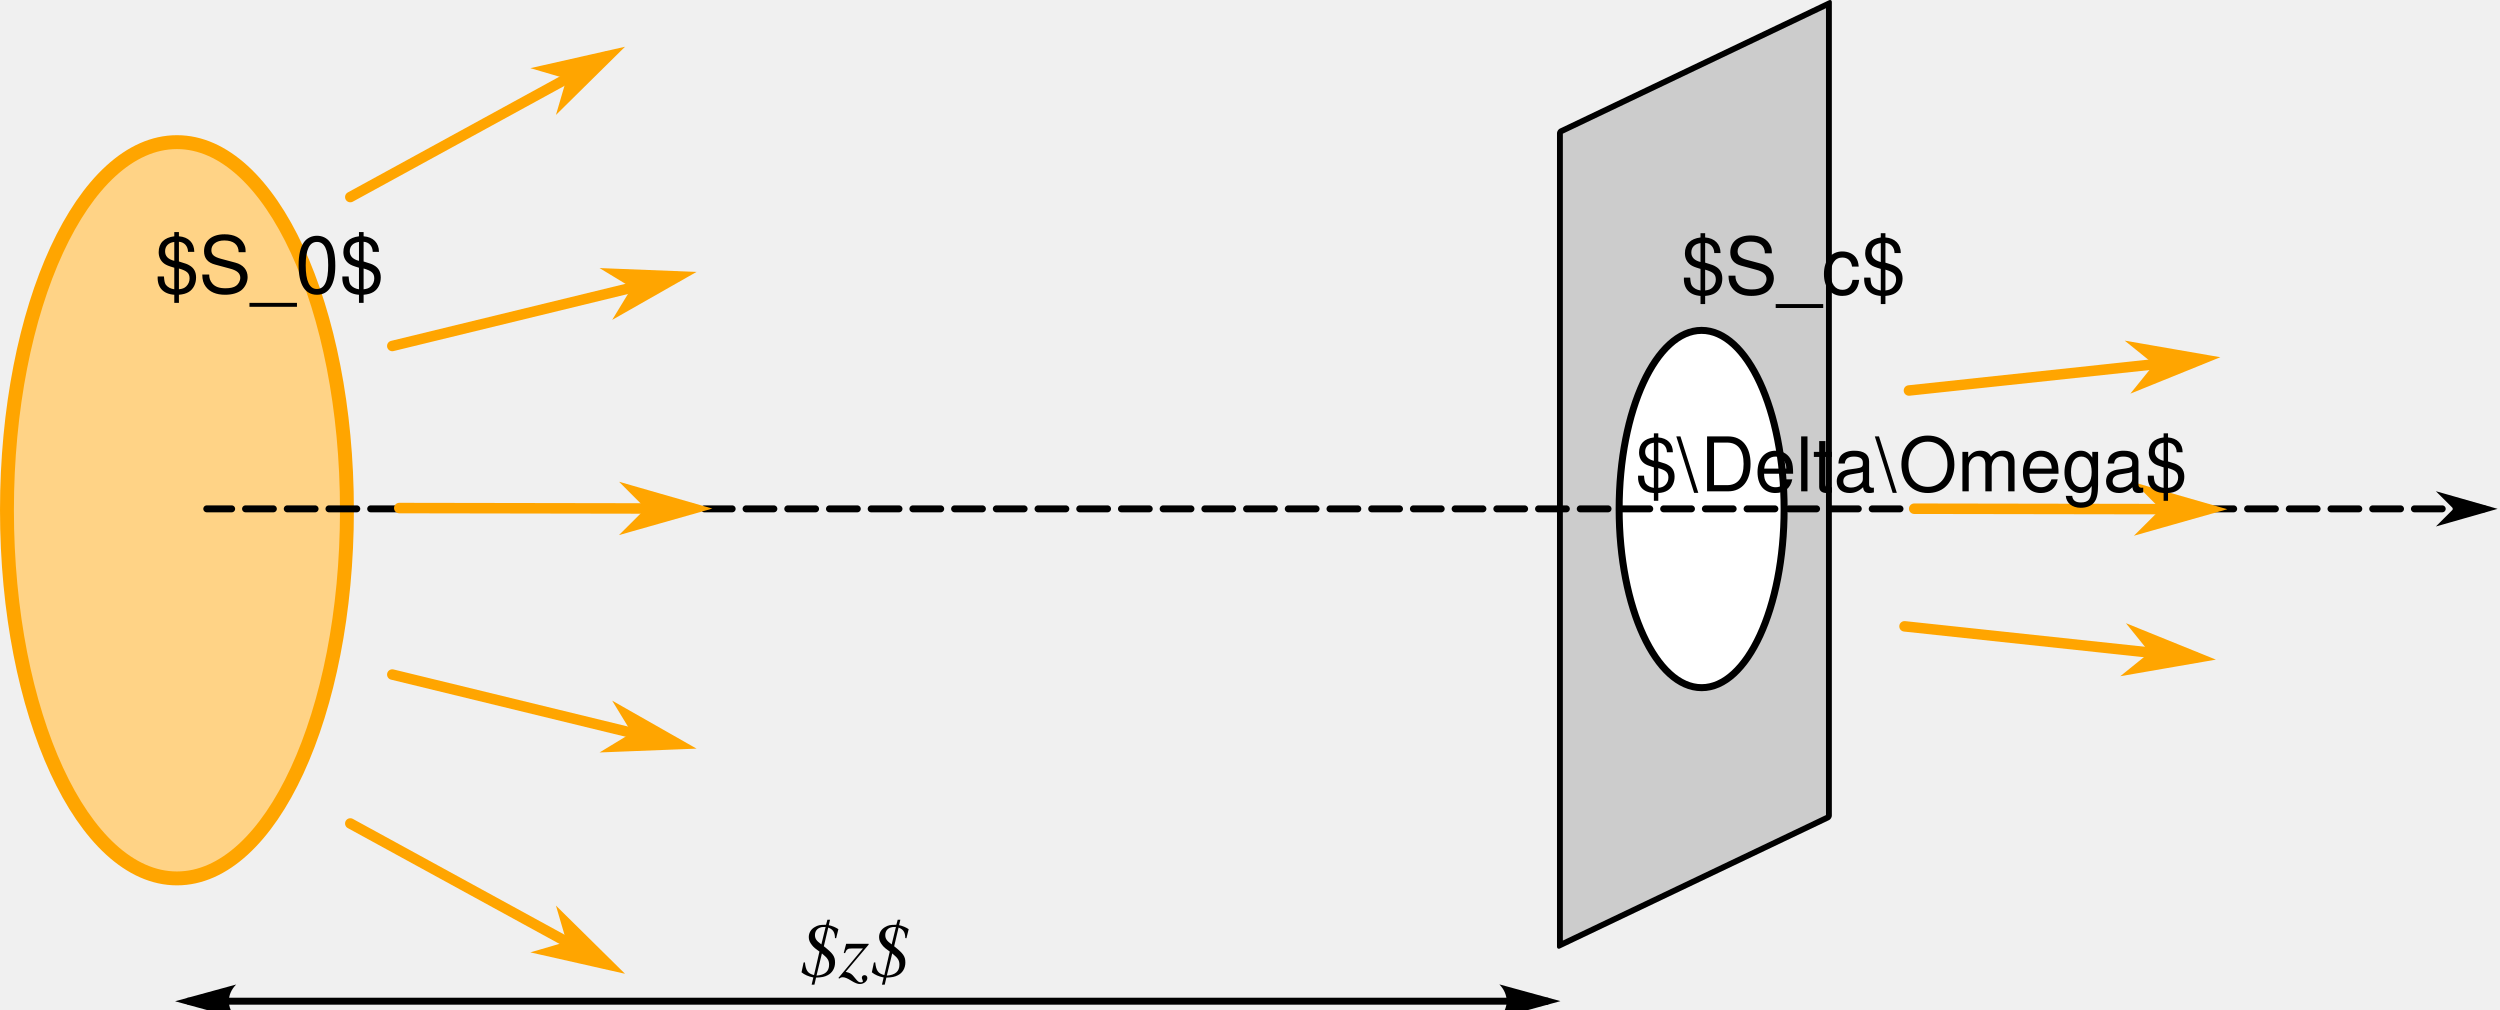
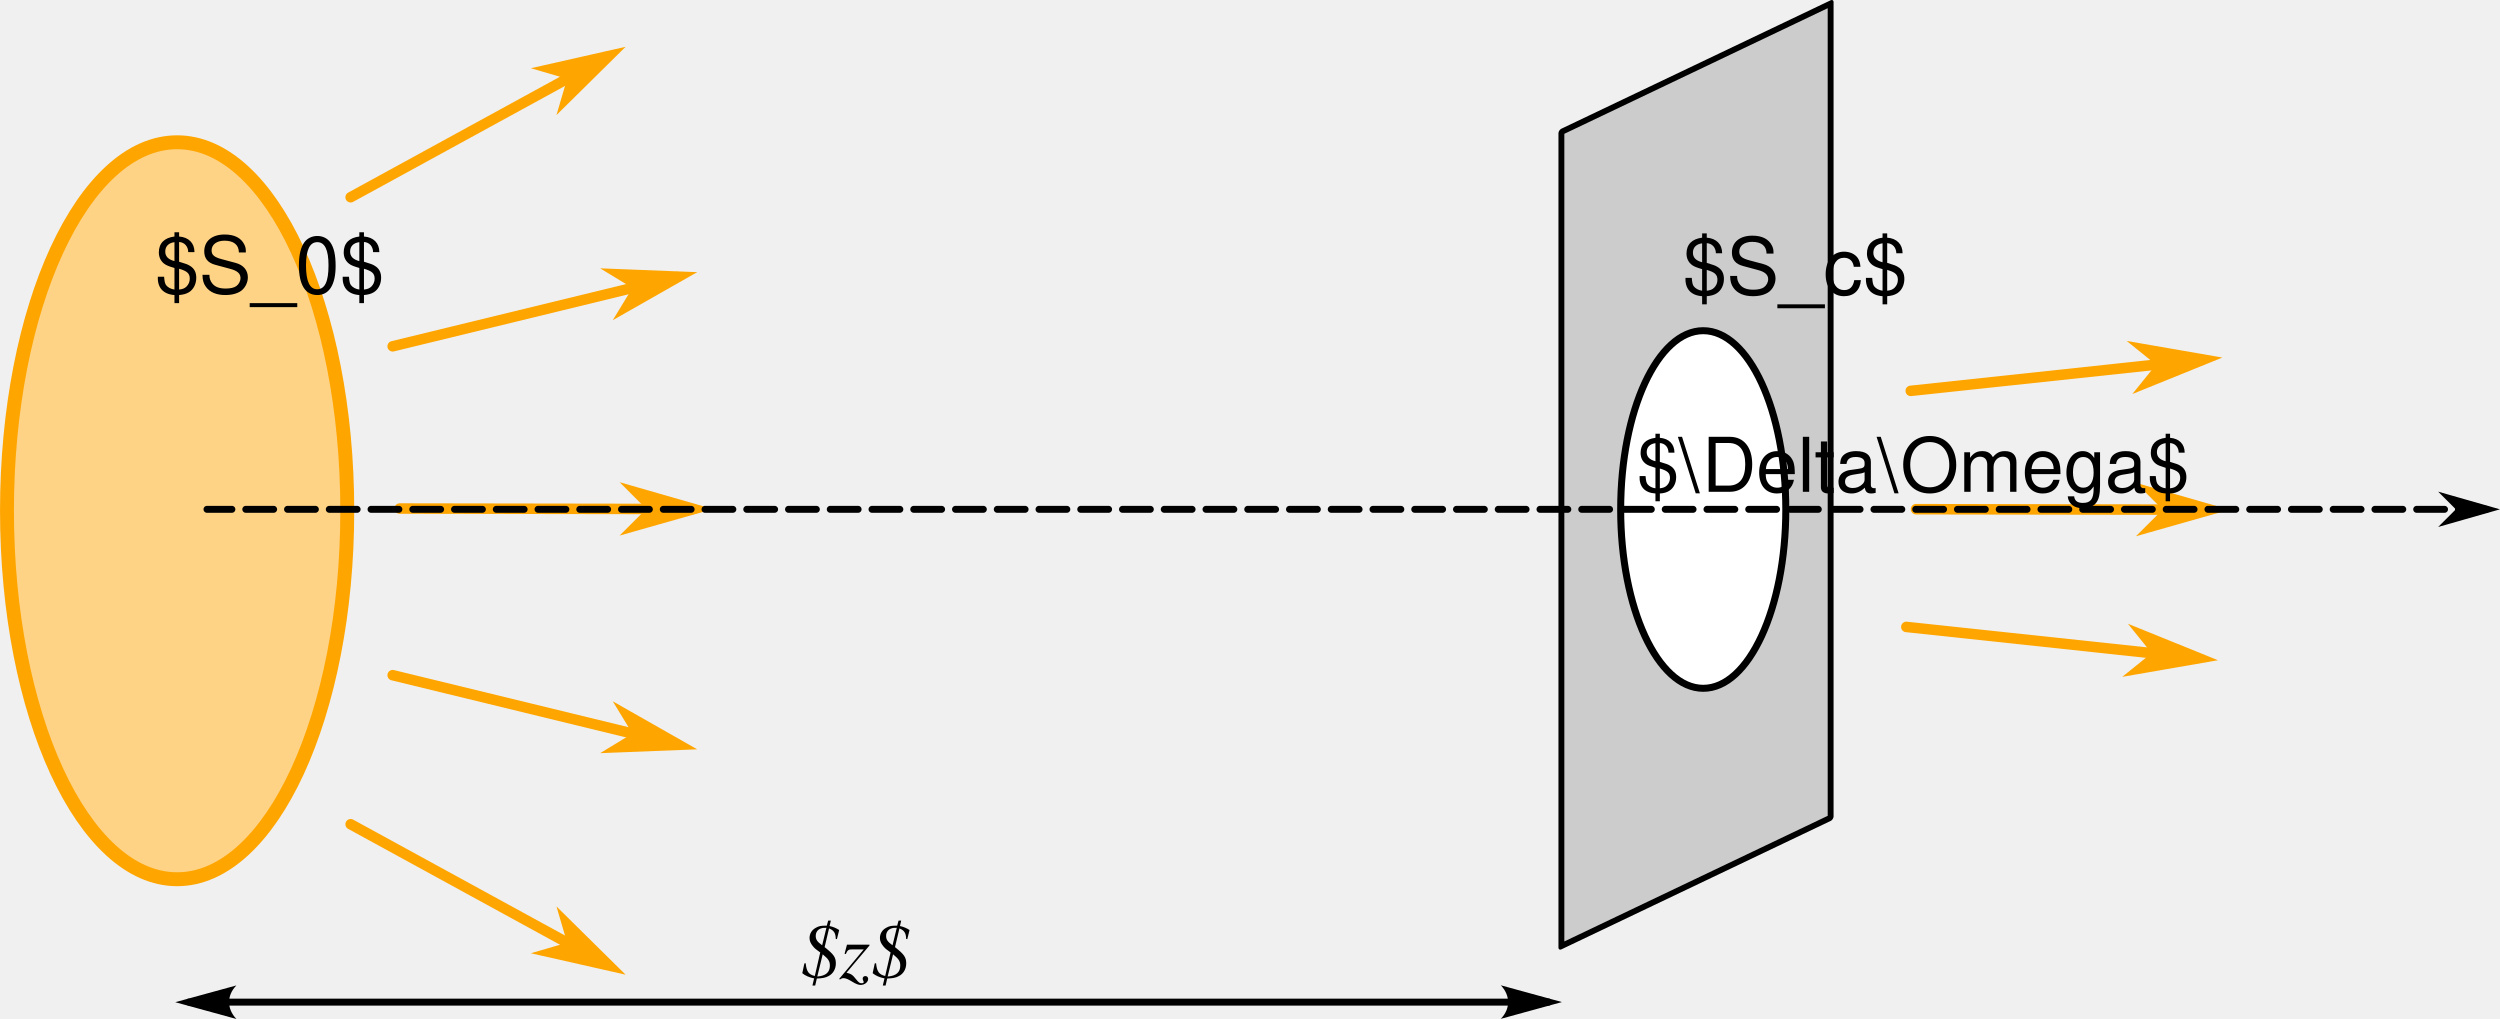
- <svg xmlns="http://www.w3.org/2000/svg" width="142.721mm" height="57.622mm" viewBox="0 0 505.706 204.172" id="svg4471" version="1.1">
+ <svg xmlns="http://www.w3.org/2000/svg" width="142.587mm" height="58.117mm" viewBox="0 0 505.228 205.928" id="svg4471" version="1.1">
  <defs id="defs4473">
    <marker orient="auto" refY="0" refX="0" id="marker1316" style="overflow:visible">
      <path id="path1003" d="M 0,0 5,-5 -12.5,0 5,5 Z" style="fill:#ffa500;fill-opacity:1;fill-rule:evenodd;stroke:#ffa500;stroke-width:1pt;stroke-opacity:1" transform="matrix(0.4,0,0,0.4,4,0)" />
    </marker>
    <marker orient="auto" refY="0" refX="0" id="Arrow1Sstart" style="overflow:visible">
      <path id="path1009" d="M 0,0 5,-5 -12.5,0 5,5 Z" style="fill:#ffa500;fill-opacity:1;fill-rule:evenodd;stroke:#ffa500;stroke-width:1pt;stroke-opacity:1" transform="matrix(0.2,0,0,0.2,1.2,0)" />
    </marker>
    <marker orient="auto" refY="0" refX="0" id="Arrow1Mend" style="overflow:visible">
      <path id="path5178" d="M 0,0 5,-5 -12.5,0 5,5 Z" style="fill:#737373;fill-opacity:1;fill-rule:evenodd;stroke:#000000;stroke-width:1pt;stroke-opacity:1" transform="matrix(-0.4,0,0,-0.4,-4,0)" />
    </marker>
    <marker orient="auto" refY="0" refX="0" id="Arrow1Mstart" style="overflow:visible">
      <path id="path5117" d="M 0,0 5,-5 -12.5,0 5,5 Z" style="fill-rule:evenodd;stroke:#000000;stroke-width:1pt;marker-start:none" transform="matrix(0.4,0,0,0.4,4,0)" />
    </marker>
    <marker orient="auto" refY="0" refX="0" id="marker4424" style="overflow:visible">
      <path id="path4426" d="M 0,0 5,-5 -12.5,0 5,5 Z" style="fill-rule:evenodd;stroke:#000000;stroke-width:1pt;marker-start:none" transform="matrix(0.4,0,0,0.4,4,0)" />
    </marker>
    <marker orient="auto" refY="0" refX="0" id="marker4428" style="overflow:visible">
      <path id="path4430" d="M 0,0 5,-5 -12.5,0 5,5 Z" style="fill-rule:evenodd;stroke:#000000;stroke-width:1pt;marker-start:none" transform="matrix(0.4,0,0,0.4,4,0)" />
    </marker>
    <marker orient="auto" refY="0" refX="0" id="marker4432" style="overflow:visible">
      <path id="path4434" d="M 0,0 5,-5 -12.5,0 5,5 Z" style="fill-rule:evenodd;stroke:#000000;stroke-width:1pt;marker-start:none" transform="matrix(0.4,0,0,0.4,4,0)" />
    </marker>
    <marker orient="auto" refY="0" refX="0" id="marker4436" style="overflow:visible">
      <path id="path4438" d="M 0,0 5,-5 -12.5,0 5,5 Z" style="fill-rule:evenodd;stroke:#000000;stroke-width:1pt;marker-start:none" transform="matrix(0.4,0,0,0.4,4,0)" />
    </marker>
    <marker orient="auto" refY="0" refX="0" id="marker1316-5" style="overflow:visible">
      <path id="path1003-3" d="M 0,0 5,-5 -12.5,0 5,5 Z" style="fill:#ffa500;fill-opacity:1;fill-rule:evenodd;stroke:#ffa500;stroke-width:1pt;stroke-opacity:1" transform="matrix(0.4,0,0,0.4,4,0)" />
    </marker>
    <marker orient="auto" refY="0" refX="0" id="marker1316-5-6" style="overflow:visible">
      <path id="path1003-3-2" d="M 0,0 5,-5 -12.5,0 5,5 Z" style="fill:#ffa500;fill-opacity:1;fill-rule:evenodd;stroke:#ffa500;stroke-width:1pt;stroke-opacity:1" transform="matrix(0.4,0,0,0.4,4,0)" />
    </marker>
    <marker orient="auto" refY="0" refX="0" id="marker1316-5-6-1" style="overflow:visible">
      <path id="path1003-3-2-2" d="M 0,0 5,-5 -12.5,0 5,5 Z" style="fill:#ffa500;fill-opacity:1;fill-rule:evenodd;stroke:#ffa500;stroke-width:1pt;stroke-opacity:1" transform="matrix(0.4,0,0,0.4,4,0)" />
    </marker>
    <marker orient="auto" refY="0" refX="0" id="marker1316-7" style="overflow:visible">
      <path id="path1003-0" d="M 0,0 5,-5 -12.5,0 5,5 Z" style="fill:#ffa500;fill-opacity:1;fill-rule:evenodd;stroke:#ffa500;stroke-width:1pt;stroke-opacity:1" transform="matrix(0.4,0,0,0.4,4,0)" />
    </marker>
    <marker orient="auto" refY="0" refX="0" id="marker1316-5-9" style="overflow:visible">
      <path id="path1003-3-3" d="M 0,0 5,-5 -12.5,0 5,5 Z" style="fill:#ffa500;fill-opacity:1;fill-rule:evenodd;stroke:#ffa500;stroke-width:1pt;stroke-opacity:1" transform="matrix(0.4,0,0,0.4,4,0)" />
    </marker>
    <marker orient="auto" refY="0" refX="0" id="marker1316-5-6-2" style="overflow:visible">
      <path id="path1003-3-2-6" d="M 0,0 5,-5 -12.5,0 5,5 Z" style="fill:#ffa500;fill-opacity:1;fill-rule:evenodd;stroke:#ffa500;stroke-width:1pt;stroke-opacity:1" transform="matrix(0.4,0,0,0.4,4,0)" />
    </marker>
    <marker orient="auto" refY="0" refX="0" id="marker1316-5-8" style="overflow:visible">
      <path id="path1003-3-7" d="M 0,0 5,-5 -12.5,0 5,5 Z" style="fill:#ffa500;fill-opacity:1;fill-rule:evenodd;stroke:#ffa500;stroke-width:1pt;stroke-opacity:1" transform="matrix(0.4,0,0,0.4,4,0)" />
    </marker>
    <marker orient="auto" refY="0" refX="0" id="marker1316-5-6-2-0" style="overflow:visible">
      <path id="path1003-3-2-6-2" d="M 0,0 5,-5 -12.5,0 5,5 Z" style="fill:#ffa500;fill-opacity:1;fill-rule:evenodd;stroke:#ffa500;stroke-width:1pt;stroke-opacity:1" transform="matrix(0.4,0,0,0.4,4,0)" />
    </marker>
    <marker orient="auto" refY="0" refX="0" id="marker1316-5-8-3" style="overflow:visible">
      <path id="path1003-3-7-7" d="M 0,0 5,-5 -12.5,0 5,5 Z" style="fill:#ffa500;fill-opacity:1;fill-rule:evenodd;stroke:#ffa500;stroke-width:1pt;stroke-opacity:1" transform="matrix(0.4,0,0,0.4,4,0)" />
    </marker>
    <marker orient="auto" refY="0" refX="0" id="Arrow2Mstart" style="overflow:visible">
      <path id="path4459" style="fill-rule:evenodd;stroke-width:0.625;stroke-linejoin:round" d="M 8.719,4.034 -2.207,0.016 8.719,-4.002 c -1.745,2.372 -1.735,5.617 -6e-7,8.035 z" transform="scale(0.6)" />
    </marker>
    <marker orient="auto" refY="0" refX="0" id="Arrow2Mend" style="overflow:visible">
      <path id="path4462" style="fill-rule:evenodd;stroke-width:0.625;stroke-linejoin:round" d="M 8.719,4.034 -2.207,0.016 8.719,-4.002 c -1.745,2.372 -1.735,5.617 -6e-7,8.035 z" transform="scale(-0.6)" />
    </marker>
  </defs>
  <g id="layer1" transform="translate(263.2,-567.7143)">
    <g id="g7473" transform="matrix(0,0.4534333,-0.4534333,0,677.7857,441.0113)" style="stroke:#000000;stroke-width:4.135;stroke-miterlimit:4;stroke-dasharray:16.54, 8.27;stroke-dashoffset:0;stroke-opacity:1" />
-     <rect style="fill:#cccccc;stroke:#000000;stroke-width:1.316;stroke-linecap:round;stroke-linejoin:round;stroke-miterlimit:4;stroke-dasharray:none;stroke-dashoffset:0;stroke-opacity:1" id="rect1368" width="60.284" height="164.532" x="57.994" y="619.348" transform="matrix(0.9025953,-0.4304901,0,1,0,0)" />
-     <path style="color:#000000;fill:#ffffff;stroke:#000000;stroke-width:1.417;stroke-linecap:round;stroke-linejoin:round;stroke-miterlimit:4;stroke-dasharray:none;stroke-dashoffset:0;stroke-opacity:1;marker:none" d="m 97.697,670.68 c 0,4.989 -0.467,9.743 -1.311,14.066 -0.844,4.323 -2.066,8.217 -3.576,11.487 -1.51,3.27 -3.308,5.916 -5.304,7.745 -1.996,1.829 -4.191,2.84 -6.495,2.84 -2.304,0 -4.499,-1.011 -6.495,-2.84 -1.996,-1.829 -3.794,-4.475 -5.304,-7.744 -1.51,-3.27 -2.732,-7.163 -3.576,-11.487 -0.844,-4.323 -1.311,-9.077 -1.311,-14.066 0,-4.99 0.467,-9.743 1.311,-14.066 0.844,-4.323 2.066,-8.217 3.576,-11.487 1.51,-3.27 3.308,-5.916 5.304,-7.745 1.996,-1.829 4.191,-2.84 6.495,-2.84 2.304,0 4.499,1.011 6.495,2.84 1.996,1.829 3.794,4.475 5.304,7.745 1.51,3.27 2.732,7.163 3.576,11.487 0.844,4.323 1.311,9.077 1.311,14.066 z" id="shapes-f09.svgpath1932" />
-     <path id="path4910" d="m -140.44,579.18 -51.899,28.393" style="fill:none;fill-opacity:1;fill-rule:evenodd;stroke:#ffa500;stroke-width:2.125;stroke-linecap:round;stroke-linejoin:round;stroke-miterlimit:4;stroke-dasharray:none;stroke-opacity:1;marker-start:url(#marker1316)" />
-     <path style="color:#000000;fill:#ffd386;fill-opacity:1;stroke:#ffa500;stroke-width:2.812;stroke-linecap:round;stroke-linejoin:round;stroke-miterlimit:4;stroke-dasharray:none;stroke-dashoffset:0;stroke-opacity:1;marker:none" d="m -193.021,670.933 c 0,10.282 -0.962,20.077 -2.702,28.986 -1.74,8.909 -4.258,16.933 -7.369,23.671 -3.111,6.738 -6.816,12.191 -10.93,15.959 -4.114,3.768 -8.637,5.852 -13.385,5.852 -4.748,0 -9.271,-2.084 -13.385,-5.852 -4.114,-3.768 -7.819,-9.221 -10.93,-15.959 -3.111,-6.738 -5.629,-14.761 -7.369,-23.671 -1.74,-8.909 -2.702,-18.705 -2.702,-28.986 0,-10.282 0.962,-20.077 2.702,-28.986 1.74,-8.909 4.258,-16.933 7.369,-23.671 3.111,-6.738 6.816,-12.191 10.93,-15.959 4.114,-3.768 8.637,-5.852 13.385,-5.852 4.748,0 9.271,2.084 13.385,5.852 4.114,3.768 7.819,9.221 10.93,15.959 3.111,6.738 5.629,14.761 7.369,23.671 1.74,8.909 2.702,18.704 2.702,28.986 z" id="shapes-f09.svgpath1932-3" />
-     <path id="path7475" d="M 239.257,670.645 H -221.373" style="fill:#737373;fill-opacity:1;fill-rule:evenodd;stroke:#000000;stroke-width:1.406;stroke-linecap:round;stroke-linejoin:round;stroke-miterlimit:4;stroke-dasharray:5.625, 2.812;stroke-dashoffset:0;stroke-opacity:1;marker-start:url(#Arrow1Mstart)" />
-     <path id="path4910-5" d="m -126.365,623.705 -57.479,13.993" style="fill:none;fill-opacity:1;fill-rule:evenodd;stroke:#ffa500;stroke-width:2.125;stroke-linecap:round;stroke-linejoin:round;stroke-miterlimit:4;stroke-dasharray:none;stroke-opacity:1;marker-start:url(#marker1316-5)" />
-     <path id="path4910-5-9" d="m -123.291,670.584 -59.142,-0.098" style="fill:none;fill-opacity:1;fill-rule:evenodd;stroke:#ffa500;stroke-width:2.125;stroke-linecap:round;stroke-linejoin:round;stroke-miterlimit:4;stroke-dasharray:none;stroke-opacity:1;marker-start:url(#marker1316-5-6)" />
-     <path id="path4910-6" d="m -140.44,762.683 -51.899,-28.393" style="fill:none;fill-opacity:1;fill-rule:evenodd;stroke:#ffa500;stroke-width:2.125;stroke-linecap:round;stroke-linejoin:round;stroke-miterlimit:4;stroke-dasharray:none;stroke-opacity:1;marker-start:url(#marker1316-7)" />
-     <path id="path4910-5-0" d="m -126.365,718.158 -57.479,-13.993" style="fill:none;fill-opacity:1;fill-rule:evenodd;stroke:#ffa500;stroke-width:2.125;stroke-linecap:round;stroke-linejoin:round;stroke-miterlimit:4;stroke-dasharray:none;stroke-opacity:1;marker-start:url(#marker1316-5-9)" />
-     <path id="path4910-5-9-1" d="m 183.156,670.716 -59.142,-0.098" style="fill:none;fill-opacity:1;fill-rule:evenodd;stroke:#ffa500;stroke-width:2.125;stroke-linecap:round;stroke-linejoin:round;stroke-miterlimit:4;stroke-dasharray:none;stroke-opacity:1;marker-start:url(#marker1316-5-6-2)" />
-     <path id="path4910-5-92" d="m 181.77,640.418 -58.822,6.287" style="fill:none;fill-opacity:1;fill-rule:evenodd;stroke:#ffa500;stroke-width:2.125;stroke-linecap:round;stroke-linejoin:round;stroke-miterlimit:4;stroke-dasharray:none;stroke-opacity:1;marker-start:url(#marker1316-5-8)" />
-     <path id="path4910-5-92-9" d="m 180.877,700.699 -58.822,-6.287" style="fill:none;fill-opacity:1;fill-rule:evenodd;stroke:#ffa500;stroke-width:2.125;stroke-linecap:round;stroke-linejoin:round;stroke-miterlimit:4;stroke-dasharray:none;stroke-opacity:1;marker-start:url(#marker1316-5-8-3)" />
-     <text xml:space="preserve" style="font-style:normal;font-variant:normal;font-weight:normal;font-stretch:normal;line-height:0%;font-family:'Nimbus Sans L';-inkscape-font-specification:Sans;letter-spacing:0px;word-spacing:0px;fill:#000000;fill-opacity:1;stroke:none" x="-101.566" y="765.466" id="text3934-6">
-       <tspan id="tspan3936-2" x="-101.566" y="765.466" style="font-style:italic;font-variant:normal;font-weight:normal;font-stretch:normal;font-size:16px;line-height:1.25;font-family:'Nimbus Roman No9 L';-inkscape-font-specification:'Nimbus Roman No9 L Italic'">$z$</tspan>
-     </text>
-     <text xml:space="preserve" style="font-style:normal;font-variant:normal;font-weight:normal;font-stretch:normal;line-height:0%;font-family:'Nimbus Sans L';-inkscape-font-specification:Sans;letter-spacing:0px;word-spacing:0px;fill:#000000;fill-opacity:1;stroke:none" x="-231.945" y="626.966" id="text3934-6-7">
-       <tspan id="tspan3936-2-1" x="-231.945" y="626.966" style="font-style:normal;font-variant:normal;font-weight:normal;font-stretch:normal;font-size:16px;line-height:1.25;font-family:'Nimbus Sans L';-inkscape-font-specification:'Nimbus Sans L'">$S_0$</tspan>
-     </text>
-     <text xml:space="preserve" style="font-style:normal;font-variant:normal;font-weight:normal;font-stretch:normal;font-size:12px;line-height:0%;font-family:'Nimbus Sans L';-inkscape-font-specification:Sans;letter-spacing:0px;word-spacing:0px;fill:#000000;fill-opacity:1;stroke:none;stroke-width:1" x="76.787" y="627.198" id="text3934-6-7-6">
-       <tspan id="tspan3936-2-1-7" x="76.787" y="627.198" style="font-style:normal;font-variant:normal;font-weight:normal;font-stretch:normal;font-size:16px;line-height:1.25;font-family:'Nimbus Sans L';-inkscape-font-specification:'Nimbus Sans L';stroke-width:1">$S_c$</tspan>
-     </text>
-     <text xml:space="preserve" style="font-style:normal;font-variant:normal;font-weight:normal;font-stretch:normal;font-size:15.234px;line-height:125%;font-family:'Nimbus Sans L';-inkscape-font-specification:Sans;letter-spacing:0px;word-spacing:0px;fill:#000000;fill-opacity:1;stroke:none;stroke-width:0.938px;stroke-linecap:butt;stroke-linejoin:miter;stroke-opacity:1" x="67.54" y="667.103" id="text5570">
-       <tspan id="tspan5568" x="67.54" y="667.103" style="stroke-width:0.938px">$\Delta\Omega$</tspan>
-     </text>
-     <path transform="matrix(1.256841,0,0,0.9375,-381.1381,716.227)" style="fill:none;stroke:#000000;stroke-width:1.5;stroke-linecap:butt;stroke-linejoin:miter;stroke-miterlimit:4;stroke-dasharray:none;stroke-opacity:1;marker-start:url(#Arrow2Mstart);marker-end:url(#Arrow2Mend)" d="M 124,57.612 H 343" id="path4356" />
+     <g id="g108">
+       <g id="g84">
+         <path id="path4910" d="m -140.44,579.18 -51.899,28.393" style="fill:none;fill-opacity:1;fill-rule:evenodd;stroke:#ffa500;stroke-width:2.125;stroke-linecap:round;stroke-linejoin:round;stroke-miterlimit:4;stroke-dasharray:none;stroke-opacity:1;marker-start:url(#marker1316)" />
+         <path style="color:#000000;fill:#ffd386;fill-opacity:1;stroke:#ffa500;stroke-width:2.812;stroke-linecap:round;stroke-linejoin:round;stroke-miterlimit:4;stroke-dasharray:none;stroke-dashoffset:0;stroke-opacity:1;marker:none" d="m -193.021,670.933 c 0,10.282 -0.962,20.077 -2.702,28.986 -1.74,8.909 -4.258,16.933 -7.369,23.671 -3.111,6.738 -6.816,12.191 -10.93,15.959 -4.114,3.768 -8.637,5.852 -13.385,5.852 -4.748,0 -9.271,-2.084 -13.385,-5.852 -4.114,-3.768 -7.819,-9.221 -10.93,-15.959 -3.111,-6.738 -5.629,-14.761 -7.369,-23.671 -1.74,-8.909 -2.702,-18.705 -2.702,-28.986 0,-10.282 0.962,-20.077 2.702,-28.986 1.74,-8.909 4.258,-16.933 7.369,-23.671 3.111,-6.738 6.816,-12.191 10.93,-15.959 4.114,-3.768 8.637,-5.852 13.385,-5.852 4.748,0 9.271,2.084 13.385,5.852 4.114,3.768 7.819,9.221 10.93,15.959 3.111,6.738 5.629,14.761 7.369,23.671 1.74,8.909 2.702,18.704 2.702,28.986 z" id="shapes-f09.svgpath1932-3" />
+         <path id="path4910-5" d="m -126.365,623.705 -57.479,13.993" style="fill:none;fill-opacity:1;fill-rule:evenodd;stroke:#ffa500;stroke-width:2.125;stroke-linecap:round;stroke-linejoin:round;stroke-miterlimit:4;stroke-dasharray:none;stroke-opacity:1;marker-start:url(#marker1316-5)" />
+         <path id="path4910-5-9" d="m -123.291,670.584 -59.142,-0.098" style="fill:none;fill-opacity:1;fill-rule:evenodd;stroke:#ffa500;stroke-width:2.125;stroke-linecap:round;stroke-linejoin:round;stroke-miterlimit:4;stroke-dasharray:none;stroke-opacity:1;marker-start:url(#marker1316-5-6)" />
+         <path id="path4910-6" d="m -140.44,762.683 -51.899,-28.393" style="fill:none;fill-opacity:1;fill-rule:evenodd;stroke:#ffa500;stroke-width:2.125;stroke-linecap:round;stroke-linejoin:round;stroke-miterlimit:4;stroke-dasharray:none;stroke-opacity:1;marker-start:url(#marker1316-7)" />
+         <path id="path4910-5-0" d="m -126.365,718.158 -57.479,-13.993" style="fill:none;fill-opacity:1;fill-rule:evenodd;stroke:#ffa500;stroke-width:2.125;stroke-linecap:round;stroke-linejoin:round;stroke-miterlimit:4;stroke-dasharray:none;stroke-opacity:1;marker-start:url(#marker1316-5-9)" />
+       </g>
+       <g id="g91">
+         <rect style="fill:#cccccc;stroke:#000000;stroke-width:1.316;stroke-linecap:round;stroke-linejoin:round;stroke-miterlimit:4;stroke-dasharray:none;stroke-dashoffset:0;stroke-opacity:1" id="rect1368" width="60.284" height="164.532" x="57.994" y="619.348" transform="matrix(0.9025953,-0.4304901,0,1,0,0)" />
+         <path style="color:#000000;fill:#ffffff;stroke:#000000;stroke-width:1.417;stroke-linecap:round;stroke-linejoin:round;stroke-miterlimit:4;stroke-dasharray:none;stroke-dashoffset:0;stroke-opacity:1;marker:none" d="m 97.697,670.68 c 0,4.989 -0.467,9.743 -1.311,14.066 -0.844,4.323 -2.066,8.217 -3.576,11.487 -1.51,3.27 -3.308,5.916 -5.304,7.745 -1.996,1.829 -4.191,2.84 -6.495,2.84 -2.304,0 -4.499,-1.011 -6.495,-2.84 -1.996,-1.829 -3.794,-4.475 -5.304,-7.744 -1.51,-3.27 -2.732,-7.163 -3.576,-11.487 -0.844,-4.323 -1.311,-9.077 -1.311,-14.066 0,-4.99 0.467,-9.743 1.311,-14.066 0.844,-4.323 2.066,-8.217 3.576,-11.487 1.51,-3.27 3.308,-5.916 5.304,-7.745 1.996,-1.829 4.191,-2.84 6.495,-2.84 2.304,0 4.499,1.011 6.495,2.84 1.996,1.829 3.794,4.475 5.304,7.745 1.51,3.27 2.732,7.163 3.576,11.487 0.844,4.323 1.311,9.077 1.311,14.066 z" id="shapes-f09.svgpath1932" />
+         <path id="path4910-5-9-1" d="m 183.156,670.716 -59.142,-0.098" style="fill:none;fill-opacity:1;fill-rule:evenodd;stroke:#ffa500;stroke-width:2.125;stroke-linecap:round;stroke-linejoin:round;stroke-miterlimit:4;stroke-dasharray:none;stroke-opacity:1;marker-start:url(#marker1316-5-6-2)" />
+         <path id="path4910-5-92" d="m 181.77,640.418 -58.822,6.287" style="fill:none;fill-opacity:1;fill-rule:evenodd;stroke:#ffa500;stroke-width:2.125;stroke-linecap:round;stroke-linejoin:round;stroke-miterlimit:4;stroke-dasharray:none;stroke-opacity:1;marker-start:url(#marker1316-5-8)" />
+         <path id="path4910-5-92-9" d="m 180.877,700.699 -58.822,-6.287" style="fill:none;fill-opacity:1;fill-rule:evenodd;stroke:#ffa500;stroke-width:2.125;stroke-linecap:round;stroke-linejoin:round;stroke-miterlimit:4;stroke-dasharray:none;stroke-opacity:1;marker-start:url(#marker1316-5-8-3)" />
+       </g>
+       <path style="fill:#737373;fill-opacity:1;fill-rule:evenodd;stroke:#000000;stroke-width:1.406;stroke-linecap:round;stroke-linejoin:round;stroke-miterlimit:4;stroke-dasharray:5.625, 2.812;stroke-dashoffset:0;stroke-opacity:1;marker-start:url(#Arrow1Mstart)" d="M 239.257,670.645 H -221.373" id="path7475" />
+       <path id="path4356" d="M 124,57.612 H 343" style="fill:none;stroke:#000000;stroke-width:1.5;stroke-linecap:butt;stroke-linejoin:miter;stroke-miterlimit:4;stroke-dasharray:none;stroke-opacity:1;marker-start:url(#Arrow2Mstart);marker-end:url(#Arrow2Mend)" transform="matrix(1.256841,0,0,0.9375,-381.1381,716.227)" />
+     </g>
+     <g id="g76">
+       <text id="text3934-6" y="765.466" x="-101.566" style="font-style:normal;font-variant:normal;font-weight:normal;font-stretch:normal;line-height:0%;font-family:'Nimbus Sans L';-inkscape-font-specification:Sans;letter-spacing:0px;word-spacing:0px;fill:#000000;fill-opacity:1;stroke:none" xml:space="preserve">
+         <tspan style="font-style:italic;font-variant:normal;font-weight:normal;font-stretch:normal;font-size:16px;line-height:1.25;font-family:'Nimbus Roman No9 L';-inkscape-font-specification:'Nimbus Roman No9 L Italic'" y="765.466" x="-101.566" id="tspan3936-2">$z$</tspan>
+       </text>
+       <text id="text3934-6-7" y="626.966" x="-231.945" style="font-style:normal;font-variant:normal;font-weight:normal;font-stretch:normal;line-height:0%;font-family:'Nimbus Sans L';-inkscape-font-specification:Sans;letter-spacing:0px;word-spacing:0px;fill:#000000;fill-opacity:1;stroke:none" xml:space="preserve">
+         <tspan style="font-style:normal;font-variant:normal;font-weight:normal;font-stretch:normal;font-size:16px;line-height:1.25;font-family:'Nimbus Sans L';-inkscape-font-specification:'Nimbus Sans L'" y="626.966" x="-231.945" id="tspan3936-2-1">$S_0$</tspan>
+       </text>
+       <text id="text3934-6-7-6" y="627.198" x="76.787" style="font-style:normal;font-variant:normal;font-weight:normal;font-stretch:normal;font-size:12px;line-height:0%;font-family:'Nimbus Sans L';-inkscape-font-specification:Sans;letter-spacing:0px;word-spacing:0px;fill:#000000;fill-opacity:1;stroke:none;stroke-width:1" xml:space="preserve">
+         <tspan style="font-style:normal;font-variant:normal;font-weight:normal;font-stretch:normal;font-size:16px;line-height:1.25;font-family:'Nimbus Sans L';-inkscape-font-specification:'Nimbus Sans L';stroke-width:1" y="627.198" x="76.787" id="tspan3936-2-1-7">$S_c$</tspan>
+       </text>
+       <text id="text5570" y="667.103" x="67.54" style="font-style:normal;font-variant:normal;font-weight:normal;font-stretch:normal;font-size:15.234px;line-height:125%;font-family:'Nimbus Sans L';-inkscape-font-specification:Sans;letter-spacing:0px;word-spacing:0px;fill:#000000;fill-opacity:1;stroke:none;stroke-width:0.938px;stroke-linecap:butt;stroke-linejoin:miter;stroke-opacity:1" xml:space="preserve">
+         <tspan style="stroke-width:0.938px" y="667.103" x="67.54" id="tspan5568">$\Delta\Omega$</tspan>
+       </text>
+     </g>
  </g>
</svg>
